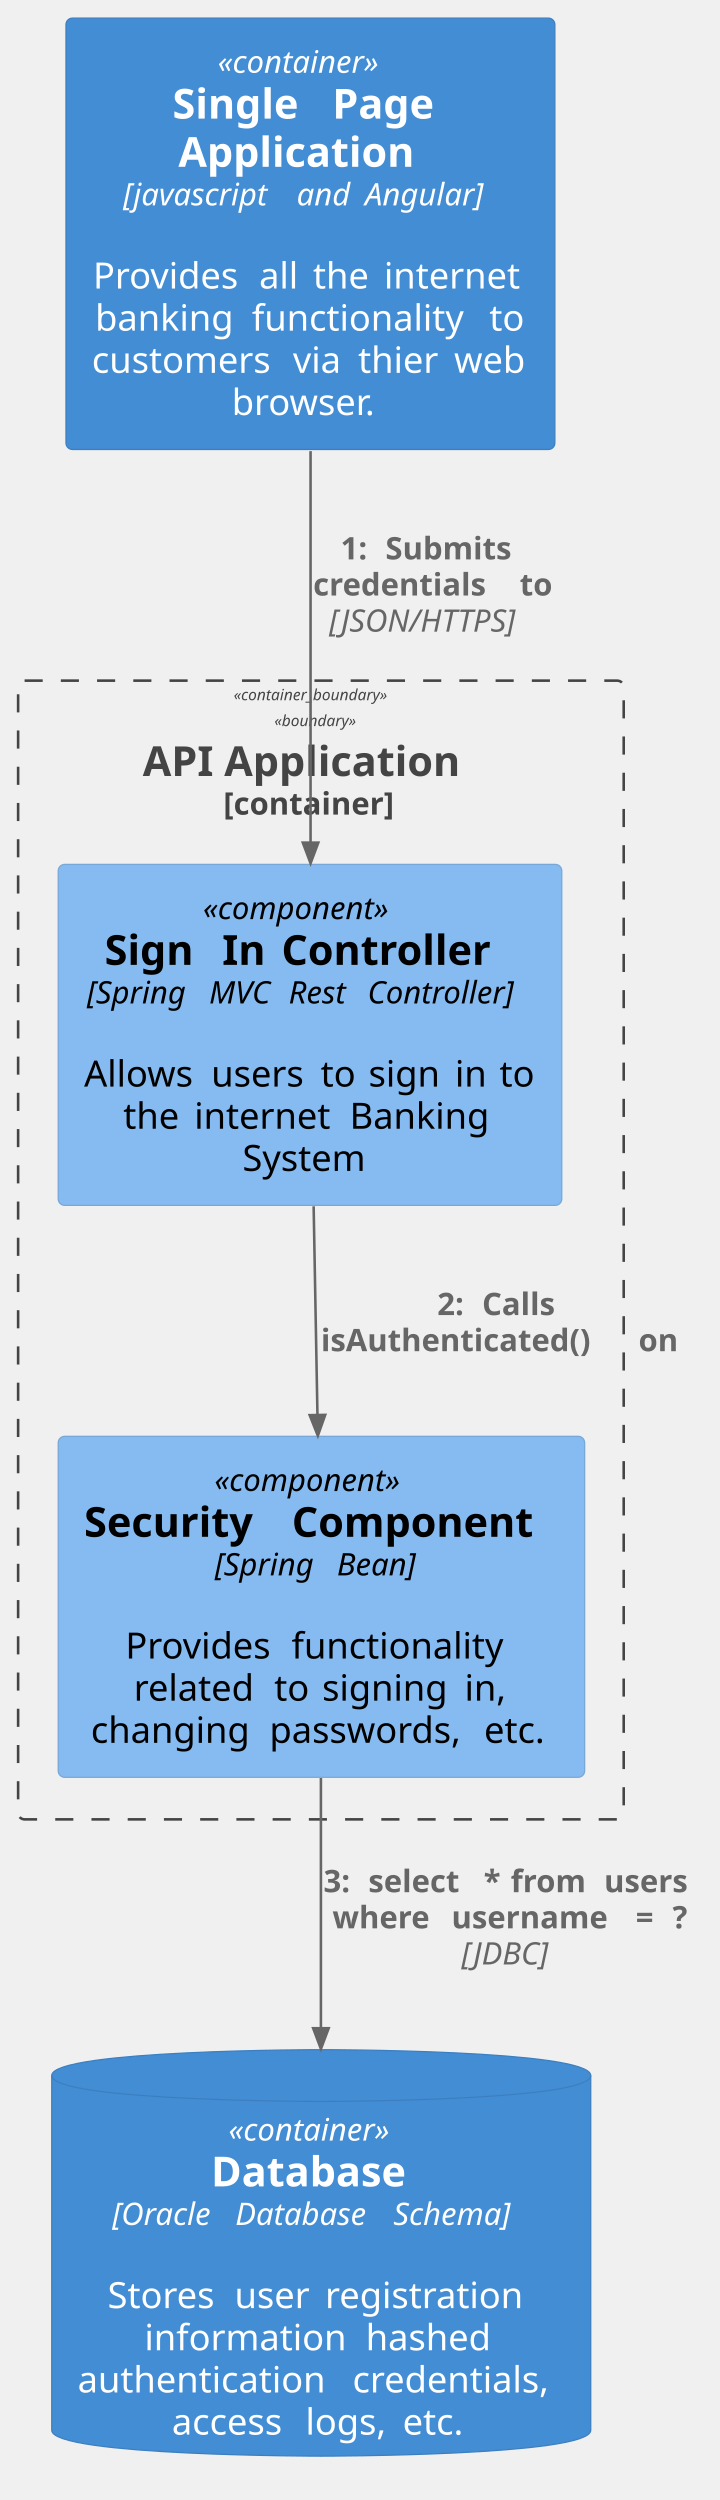
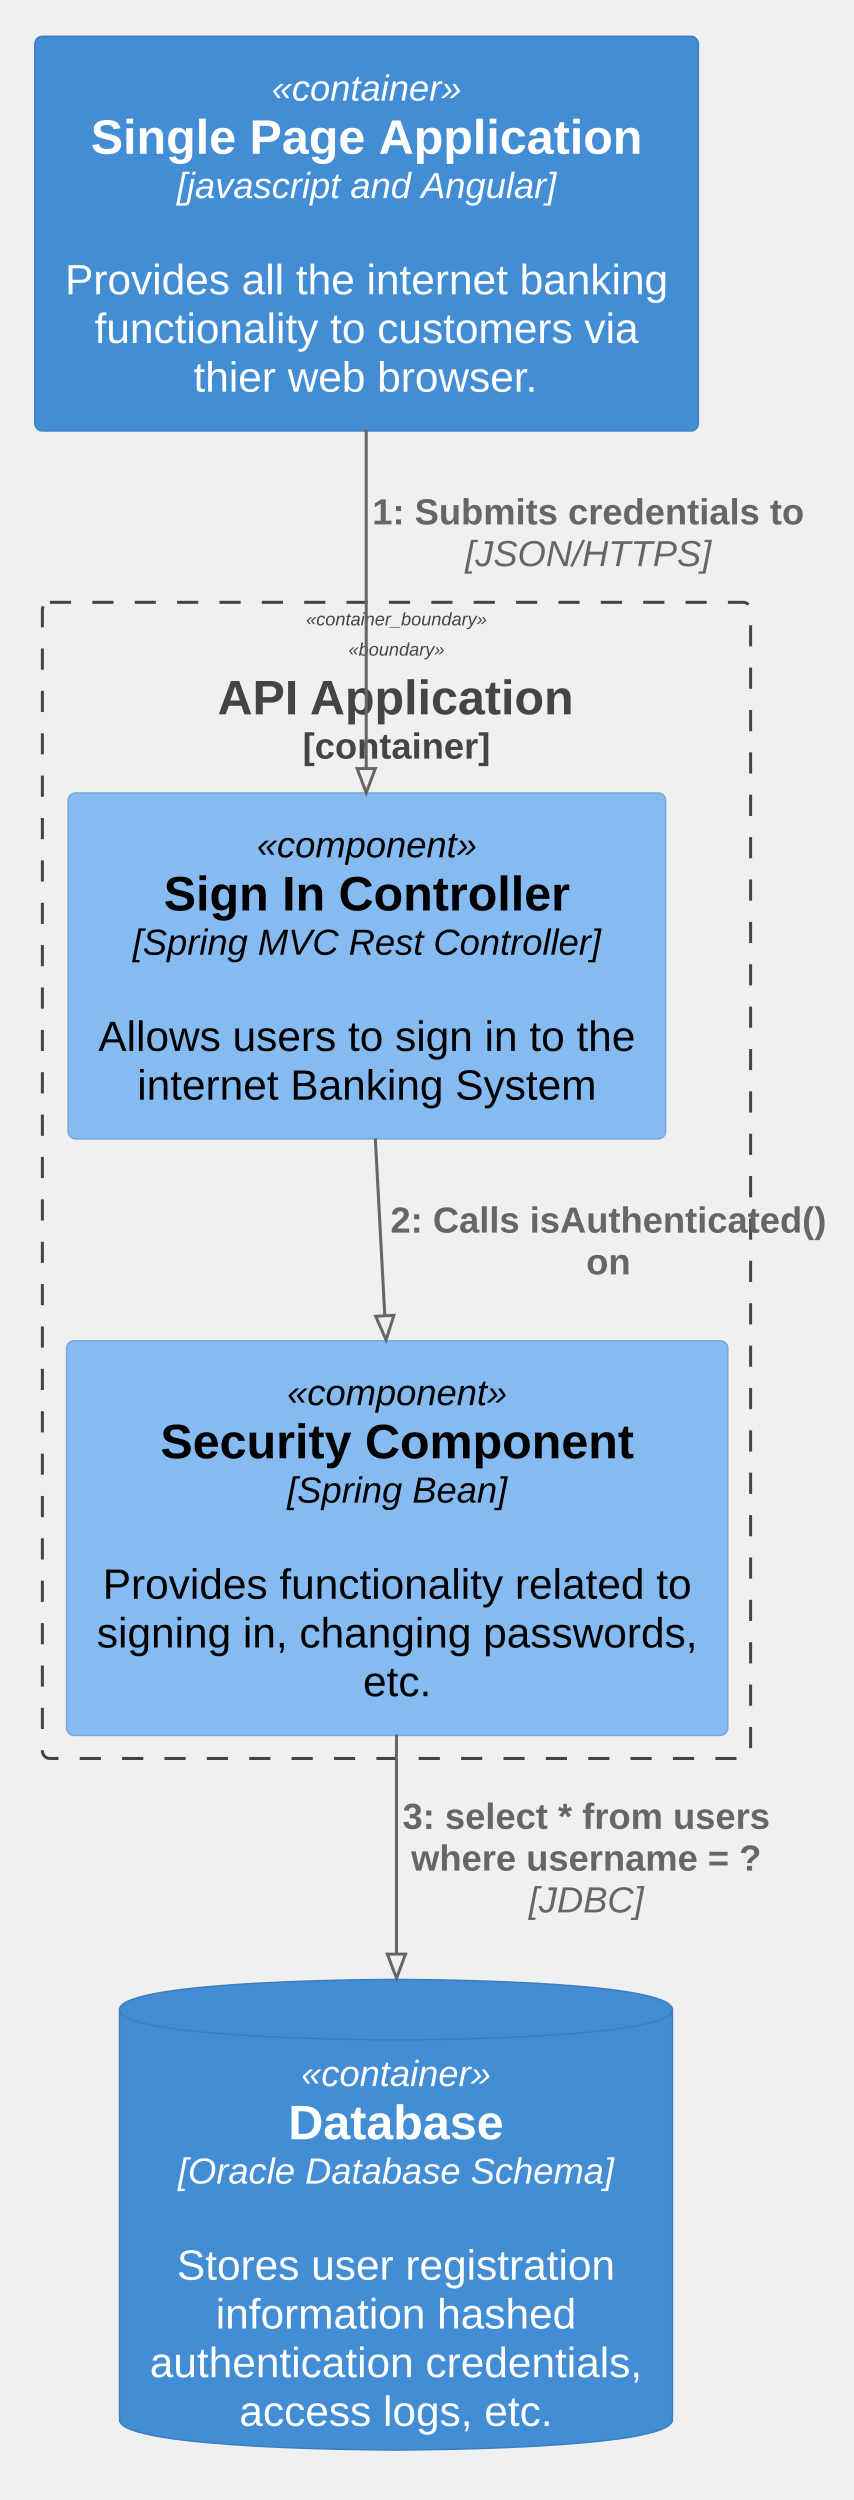
- <svg xmlns="http://www.w3.org/2000/svg" contentStyleType="text/css" data-diagram-type="DESCRIPTION" height="966px" preserveAspectRatio="none" style="width:278px;height:966px;background:#FFFFFF;" version="1.1" viewBox="0 0 278 966" width="278px" zoomAndPan="magnify">
+ <svg xmlns="http://www.w3.org/2000/svg" contentStyleType="text/css" data-diagram-type="DESCRIPTION" height="826px" preserveAspectRatio="none" style="width:282px;height:826px;background:#FFFFFF;" version="1.1" viewBox="0 0 282 826" width="282px" zoomAndPan="magnify">
  <defs />
  <g>
    <g class="cluster" data-entity="bc" data-source-line="1465" data-uid="ent0004" id="cluster_bc">
-       <rect fill="none" height="440" rx="2.5" ry="2.5" style="stroke:#444444;stroke-width:1;stroke-dasharray:7.0,7.0;" width="234" x="7" y="263" />
-       <text fill="#444444" font-family="sans-serif" font-size="6" font-style="italic" lengthAdjust="spacing" textLength="67.424" x="90.288" y="270.569">«container_boundary»</text>
-       <text fill="#444444" font-family="sans-serif" font-size="6" font-style="italic" lengthAdjust="spacing" textLength="35.994" x="106.003" y="280.569">«boundary»</text>
-       <text fill="#444444" font-family="sans-serif" font-size="16" font-weight="bold" lengthAdjust="spacing" textLength="137.688" x="55.156" y="299.852">API Application</text>
-       <text fill="#444444" font-family="sans-serif" font-size="12" font-weight="bold" lengthAdjust="spacing" textLength="75.416" x="86.292" y="314.764">[container]</text>
+       <rect fill="none" height="382" rx="2.5" ry="2.5" style="stroke:#444444;stroke-width:1;stroke-dasharray:7.0,7.0;" width="234" x="14" y="199" />
+       <text fill="#444444" font-family="Liberation Sans" font-size="6" font-style="italic" lengthAdjust="spacing" textLength="59.713" x="101.144" y="206.628">«container_boundary»</text>
+       <text fill="#444444" font-family="Liberation Sans" font-size="6" font-style="italic" lengthAdjust="spacing" textLength="31.693" x="115.153" y="216.628">«boundary»</text>
+       <text fill="#444444" font-family="Liberation Sans" font-size="16" font-weight="bold" lengthAdjust="spacing" textLength="118.227" x="71.887" y="236.008">API Application</text>
+       <text fill="#444444" font-family="Liberation Sans" font-size="12" font-weight="bold" lengthAdjust="spacing" textLength="62.004" x="99.998" y="250.654">[container]</text>
+     </g>
+     <g class="entity" data-entity="spa" data-source-line="71" data-uid="ent0002" id="entity_spa">
+       <rect fill="#438DD5" height="130.391" rx="2.5" ry="2.5" style="stroke:#3C7FC0;stroke-width:0.5;" width="219.233" x="11.5" y="12" />
+       <text fill="#FFFFFF" font-family="Liberation Sans" font-size="12" font-style="italic" lengthAdjust="spacing" textLength="62.713" x="89.76" y="33.256">«container»</text>
+       <text fill="#FFFFFF" font-family="Liberation Sans" font-size="16" font-weight="bold" lengthAdjust="spacing" textLength="48.008" x="29.992" y="50.807">Single</text>
+       <text fill="#FFFFFF" font-family="Liberation Sans" font-size="16" font-weight="bold" lengthAdjust="spacing" textLength="4.445" x="77.999" y="50.807"> </text>
+       <text fill="#FFFFFF" font-family="Liberation Sans" font-size="16" font-weight="bold" lengthAdjust="spacing" textLength="38.242" x="82.445" y="50.807">Page</text>
+       <text fill="#FFFFFF" font-family="Liberation Sans" font-size="16" font-weight="bold" lengthAdjust="spacing" textLength="4.445" x="120.687" y="50.807"> </text>
+       <text fill="#FFFFFF" font-family="Liberation Sans" font-size="16" font-weight="bold" lengthAdjust="spacing" textLength="87.109" x="125.132" y="50.807">Application</text>
+       <text fill="#FFFFFF" font-family="Liberation Sans" font-size="12" font-style="italic" lengthAdjust="spacing" textLength="54.018" x="58.416" y="65.453">[javascript</text>
+       <text fill="#FFFFFF" font-family="Liberation Sans" font-size="12" font-style="italic" lengthAdjust="spacing" textLength="3.334" x="112.433" y="65.453"> </text>
+       <text fill="#FFFFFF" font-family="Liberation Sans" font-size="12" font-style="italic" lengthAdjust="spacing" textLength="20.021" x="115.767" y="65.453">and</text>
+       <text fill="#FFFFFF" font-family="Liberation Sans" font-size="12" font-style="italic" lengthAdjust="spacing" textLength="3.334" x="135.789" y="65.453"> </text>
+       <text fill="#FFFFFF" font-family="Liberation Sans" font-size="12" font-style="italic" lengthAdjust="spacing" textLength="44.695" x="139.123" y="65.453">Angular]</text>
+       <text fill="#FFFFFF" font-family="Liberation Sans" font-size="14" lengthAdjust="spacing" textLength="3.89" x="119.172" y="81.128"> </text>
+       <text fill="#FFFFFF" font-family="Liberation Sans" font-size="14" lengthAdjust="spacing" textLength="54.469" x="21.5" y="97.227">Provides</text>
+       <text fill="#FFFFFF" font-family="Liberation Sans" font-size="14" lengthAdjust="spacing" textLength="3.89" x="75.969" y="97.227"> </text>
+       <text fill="#FFFFFF" font-family="Liberation Sans" font-size="14" lengthAdjust="spacing" textLength="14.007" x="79.858" y="97.227">all</text>
+       <text fill="#FFFFFF" font-family="Liberation Sans" font-size="14" lengthAdjust="spacing" textLength="3.89" x="93.865" y="97.227"> </text>
+       <text fill="#FFFFFF" font-family="Liberation Sans" font-size="14" lengthAdjust="spacing" textLength="19.462" x="97.755" y="97.227">the</text>
+       <text fill="#FFFFFF" font-family="Liberation Sans" font-size="14" lengthAdjust="spacing" textLength="3.89" x="117.217" y="97.227"> </text>
+       <text fill="#FFFFFF" font-family="Liberation Sans" font-size="14" lengthAdjust="spacing" textLength="46.696" x="121.106" y="97.227">internet</text>
+       <text fill="#FFFFFF" font-family="Liberation Sans" font-size="14" lengthAdjust="spacing" textLength="3.89" x="167.803" y="97.227"> </text>
+       <text fill="#FFFFFF" font-family="Liberation Sans" font-size="14" lengthAdjust="spacing" textLength="49.041" x="171.692" y="97.227">banking</text>
+       <text fill="#FFFFFF" font-family="Liberation Sans" font-size="14" lengthAdjust="spacing" textLength="73.931" x="31.245" y="113.325">functionality</text>
+       <text fill="#FFFFFF" font-family="Liberation Sans" font-size="14" lengthAdjust="spacing" textLength="3.89" x="105.175" y="113.325"> </text>
+       <text fill="#FFFFFF" font-family="Liberation Sans" font-size="14" lengthAdjust="spacing" textLength="11.676" x="109.065" y="113.325">to</text>
+       <text fill="#FFFFFF" font-family="Liberation Sans" font-size="14" lengthAdjust="spacing" textLength="3.89" x="120.741" y="113.325"> </text>
+       <text fill="#FFFFFF" font-family="Liberation Sans" font-size="14" lengthAdjust="spacing" textLength="64.572" x="124.63" y="113.325">customers</text>
+       <text fill="#FFFFFF" font-family="Liberation Sans" font-size="14" lengthAdjust="spacing" textLength="3.89" x="189.203" y="113.325"> </text>
+       <text fill="#FFFFFF" font-family="Liberation Sans" font-size="14" lengthAdjust="spacing" textLength="17.896" x="193.092" y="113.325">via</text>
+       <text fill="#FFFFFF" font-family="Liberation Sans" font-size="14" lengthAdjust="spacing" textLength="27.234" x="63.927" y="129.424">thier</text>
+       <text fill="#FFFFFF" font-family="Liberation Sans" font-size="14" lengthAdjust="spacing" textLength="3.89" x="91.162" y="129.424"> </text>
+       <text fill="#FFFFFF" font-family="Liberation Sans" font-size="14" lengthAdjust="spacing" textLength="25.683" x="95.051" y="129.424">web</text>
+       <text fill="#FFFFFF" font-family="Liberation Sans" font-size="14" lengthAdjust="spacing" textLength="3.89" x="120.734" y="129.424"> </text>
+       <text fill="#FFFFFF" font-family="Liberation Sans" font-size="14" lengthAdjust="spacing" textLength="53.683" x="124.624" y="129.424">browser.</text>
+     </g>
+     <g class="entity" data-entity="db" data-source-line="75" data-uid="ent0003" id="entity_db">
+       <path d="M39.5,664 C39.5,654 130.831,654 130.831,654 C130.831,654 222.161,654 222.161,664 L222.161,799.489 C222.161,809.489 130.831,809.489 130.831,809.489 C130.831,809.489 39.5,809.489 39.5,799.489 L39.5,664" fill="#438DD5" style="stroke:#3C7FC0;stroke-width:0.5;" />
+       <path d="M39.5,664 C39.5,674 130.831,674 130.831,674 C130.831,674 222.161,674 222.161,664" fill="none" style="stroke:#3C7FC0;stroke-width:0.5;" />
+       <text fill="#FFFFFF" font-family="Liberation Sans" font-size="12" font-style="italic" lengthAdjust="spacing" textLength="62.713" x="99.474" y="689.256">«container»</text>
+       <text fill="#FFFFFF" font-family="Liberation Sans" font-size="16" font-weight="bold" lengthAdjust="spacing" textLength="71.148" x="95.256" y="706.807">Database</text>
+       <text fill="#FFFFFF" font-family="Liberation Sans" font-size="12" font-style="italic" lengthAdjust="spacing" textLength="38.678" x="58.795" y="721.453">[Oracle</text>
+       <text fill="#FFFFFF" font-family="Liberation Sans" font-size="12" font-style="italic" lengthAdjust="spacing" textLength="3.334" x="97.473" y="721.453"> </text>
+       <text fill="#FFFFFF" font-family="Liberation Sans" font-size="12" font-style="italic" lengthAdjust="spacing" textLength="51.369" x="100.807" y="721.453">Database</text>
+       <text fill="#FFFFFF" font-family="Liberation Sans" font-size="12" font-style="italic" lengthAdjust="spacing" textLength="3.334" x="152.176" y="721.453"> </text>
+       <text fill="#FFFFFF" font-family="Liberation Sans" font-size="12" font-style="italic" lengthAdjust="spacing" textLength="47.355" x="155.51" y="721.453">Schema]</text>
+       <text fill="#FFFFFF" font-family="Liberation Sans" font-size="14" lengthAdjust="spacing" textLength="3.89" x="128.886" y="737.128"> </text>
+       <text fill="#FFFFFF" font-family="Liberation Sans" font-size="14" lengthAdjust="spacing" textLength="40.462" x="58.465" y="753.227">Stores</text>
+       <text fill="#FFFFFF" font-family="Liberation Sans" font-size="14" lengthAdjust="spacing" textLength="3.89" x="98.927" y="753.227"> </text>
+       <text fill="#FFFFFF" font-family="Liberation Sans" font-size="14" lengthAdjust="spacing" textLength="27.234" x="102.817" y="753.227">user</text>
+       <text fill="#FFFFFF" font-family="Liberation Sans" font-size="14" lengthAdjust="spacing" textLength="3.89" x="130.051" y="753.227"> </text>
+       <text fill="#FFFFFF" font-family="Liberation Sans" font-size="14" lengthAdjust="spacing" textLength="69.255" x="133.941" y="753.227">registration</text>
+       <text fill="#FFFFFF" font-family="Liberation Sans" font-size="14" lengthAdjust="spacing" textLength="69.255" x="71.293" y="769.325">information</text>
+       <text fill="#FFFFFF" font-family="Liberation Sans" font-size="14" lengthAdjust="spacing" textLength="3.89" x="140.548" y="769.325"> </text>
+       <text fill="#FFFFFF" font-family="Liberation Sans" font-size="14" lengthAdjust="spacing" textLength="45.931" x="144.438" y="769.325">hashed</text>
+       <text fill="#FFFFFF" font-family="Liberation Sans" font-size="14" lengthAdjust="spacing" textLength="87.179" x="49.5" y="785.424">authentication</text>
+       <text fill="#FFFFFF" font-family="Liberation Sans" font-size="14" lengthAdjust="spacing" textLength="3.89" x="136.679" y="785.424"> </text>
+       <text fill="#FFFFFF" font-family="Liberation Sans" font-size="14" lengthAdjust="spacing" textLength="71.593" x="140.568" y="785.424">credentials,</text>
+       <text fill="#FFFFFF" font-family="Liberation Sans" font-size="14" lengthAdjust="spacing" textLength="43.572" x="79.086" y="801.523">access</text>
+       <text fill="#FFFFFF" font-family="Liberation Sans" font-size="14" lengthAdjust="spacing" textLength="3.89" x="122.658" y="801.523"> </text>
+       <text fill="#FFFFFF" font-family="Liberation Sans" font-size="14" lengthAdjust="spacing" textLength="29.572" x="126.548" y="801.523">logs,</text>
+       <text fill="#FFFFFF" font-family="Liberation Sans" font-size="14" lengthAdjust="spacing" textLength="3.89" x="156.12" y="801.523"> </text>
+       <text fill="#FFFFFF" font-family="Liberation Sans" font-size="14" lengthAdjust="spacing" textLength="22.565" x="160.01" y="801.523">etc.</text>
    </g>
    <g class="entity" data-entity="signin" data-source-line="63" data-uid="ent0005" id="entity_signin">
-       <rect fill="#85BBF0" height="131.75" rx="2.5" ry="2.5" style="stroke:#78A8D8;stroke-width:0.5;" width="194.562" x="22.5" y="334" />
-       <text fill="#000000" font-family="sans-serif" font-size="12" font-style="italic" lengthAdjust="spacing" textLength="82.699" x="78.432" y="355.139">«component»</text>
-       <text fill="#000000" font-family="sans-serif" font-size="16" font-weight="bold" lengthAdjust="spacing" textLength="39.852" x="40.43" y="372.82">Sign</text>
-       <text fill="#000000" font-family="sans-serif" font-size="16" font-weight="bold" lengthAdjust="spacing" textLength="5.57" x="80.281" y="372.82"> </text>
-       <text fill="#000000" font-family="sans-serif" font-size="16" font-weight="bold" lengthAdjust="spacing" textLength="17.344" x="85.852" y="372.82">In</text>
-       <text fill="#000000" font-family="sans-serif" font-size="16" font-weight="bold" lengthAdjust="spacing" textLength="5.57" x="103.195" y="372.82"> </text>
-       <text fill="#000000" font-family="sans-serif" font-size="16" font-weight="bold" lengthAdjust="spacing" textLength="90.367" x="108.766" y="372.82">Controller</text>
-       <text fill="#000000" font-family="sans-serif" font-size="12" font-style="italic" lengthAdjust="spacing" textLength="43.406" x="33.56" y="387.732">[Spring</text>
-       <text fill="#000000" font-family="sans-serif" font-size="12" font-style="italic" lengthAdjust="spacing" textLength="3.814" x="76.967" y="387.732"> </text>
-       <text fill="#000000" font-family="sans-serif" font-size="12" font-style="italic" lengthAdjust="spacing" textLength="26.941" x="80.781" y="387.732">MVC</text>
-       <text fill="#000000" font-family="sans-serif" font-size="12" font-style="italic" lengthAdjust="spacing" textLength="3.814" x="107.723" y="387.732"> </text>
-       <text fill="#000000" font-family="sans-serif" font-size="12" font-style="italic" lengthAdjust="spacing" textLength="26.678" x="111.537" y="387.732">Rest</text>
-       <text fill="#000000" font-family="sans-serif" font-size="12" font-style="italic" lengthAdjust="spacing" textLength="3.814" x="138.215" y="387.732"> </text>
-       <text fill="#000000" font-family="sans-serif" font-size="12" font-style="italic" lengthAdjust="spacing" textLength="63.973" x="142.029" y="387.732">Controller]</text>
-       <text fill="#000000" font-family="sans-serif" font-size="14" lengthAdjust="spacing" textLength="4.45" x="117.556" y="403.558"> </text>
-       <text fill="#000000" font-family="sans-serif" font-size="14" lengthAdjust="spacing" textLength="44.666" x="32.5" y="419.854">Allows</text>
-       <text fill="#000000" font-family="sans-serif" font-size="14" lengthAdjust="spacing" textLength="4.45" x="77.166" y="419.854"> </text>
-       <text fill="#000000" font-family="sans-serif" font-size="14" lengthAdjust="spacing" textLength="37.83" x="81.616" y="419.854">users</text>
-       <text fill="#000000" font-family="sans-serif" font-size="14" lengthAdjust="spacing" textLength="4.45" x="119.446" y="419.854"> </text>
-       <text fill="#000000" font-family="sans-serif" font-size="14" lengthAdjust="spacing" textLength="14.055" x="123.897" y="419.854">to</text>
-       <text fill="#000000" font-family="sans-serif" font-size="14" lengthAdjust="spacing" textLength="4.45" x="137.951" y="419.854"> </text>
-       <text fill="#000000" font-family="sans-serif" font-size="14" lengthAdjust="spacing" textLength="28.943" x="142.401" y="419.854">sign</text>
-       <text fill="#000000" font-family="sans-serif" font-size="14" lengthAdjust="spacing" textLength="4.45" x="171.345" y="419.854"> </text>
-       <text fill="#000000" font-family="sans-serif" font-size="14" lengthAdjust="spacing" textLength="12.763" x="175.795" y="419.854">in</text>
-       <text fill="#000000" font-family="sans-serif" font-size="14" lengthAdjust="spacing" textLength="4.45" x="188.558" y="419.854"> </text>
-       <text fill="#000000" font-family="sans-serif" font-size="14" lengthAdjust="spacing" textLength="14.055" x="193.008" y="419.854">to</text>
-       <text fill="#000000" font-family="sans-serif" font-size="14" lengthAdjust="spacing" textLength="22.976" x="47.638" y="436.151">the</text>
-       <text fill="#000000" font-family="sans-serif" font-size="14" lengthAdjust="spacing" textLength="4.45" x="70.614" y="436.151"> </text>
-       <text fill="#000000" font-family="sans-serif" font-size="14" lengthAdjust="spacing" textLength="55.597" x="75.064" y="436.151">internet</text>
-       <text fill="#000000" font-family="sans-serif" font-size="14" lengthAdjust="spacing" textLength="4.45" x="130.661" y="436.151"> </text>
-       <text fill="#000000" font-family="sans-serif" font-size="14" lengthAdjust="spacing" textLength="56.813" x="135.111" y="436.151">Banking</text>
-       <text fill="#000000" font-family="sans-serif" font-size="14" lengthAdjust="spacing" textLength="52.206" x="93.678" y="452.448">System</text>
+       <rect fill="#85BBF0" height="114.292" rx="2.5" ry="2.5" style="stroke:#78A8D8;stroke-width:0.5;" width="197.42" x="22.5" y="262" />
+       <text fill="#000000" font-family="Liberation Sans" font-size="12" font-style="italic" lengthAdjust="spacing" textLength="72.721" x="84.85" y="283.256">«component»</text>
+       <text fill="#000000" font-family="Liberation Sans" font-size="16" font-weight="bold" lengthAdjust="spacing" textLength="34.664" x="54.101" y="300.807">Sign</text>
+       <text fill="#000000" font-family="Liberation Sans" font-size="16" font-weight="bold" lengthAdjust="spacing" textLength="4.445" x="88.765" y="300.807"> </text>
+       <text fill="#000000" font-family="Liberation Sans" font-size="16" font-weight="bold" lengthAdjust="spacing" textLength="14.219" x="93.21" y="300.807">In</text>
+       <text fill="#000000" font-family="Liberation Sans" font-size="16" font-weight="bold" lengthAdjust="spacing" textLength="4.445" x="107.429" y="300.807"> </text>
+       <text fill="#000000" font-family="Liberation Sans" font-size="16" font-weight="bold" lengthAdjust="spacing" textLength="76.445" x="111.874" y="300.807">Controller</text>
+       <text fill="#000000" font-family="Liberation Sans" font-size="12" font-style="italic" lengthAdjust="spacing" textLength="38.022" x="43.852" y="315.453">[Spring</text>
+       <text fill="#000000" font-family="Liberation Sans" font-size="12" font-style="italic" lengthAdjust="spacing" textLength="3.334" x="81.873" y="315.453"> </text>
+       <text fill="#000000" font-family="Liberation Sans" font-size="12" font-style="italic" lengthAdjust="spacing" textLength="26.666" x="85.207" y="315.453">MVC</text>
+       <text fill="#000000" font-family="Liberation Sans" font-size="12" font-style="italic" lengthAdjust="spacing" textLength="3.334" x="111.873" y="315.453"> </text>
+       <text fill="#000000" font-family="Liberation Sans" font-size="12" font-style="italic" lengthAdjust="spacing" textLength="24.674" x="115.207" y="315.453">Rest</text>
+       <text fill="#000000" font-family="Liberation Sans" font-size="12" font-style="italic" lengthAdjust="spacing" textLength="3.334" x="139.881" y="315.453"> </text>
+       <text fill="#000000" font-family="Liberation Sans" font-size="12" font-style="italic" lengthAdjust="spacing" textLength="55.353" x="143.215" y="315.453">Controller]</text>
+       <text fill="#000000" font-family="Liberation Sans" font-size="14" lengthAdjust="spacing" textLength="3.89" x="119.265" y="331.128"> </text>
+       <text fill="#000000" font-family="Liberation Sans" font-size="14" lengthAdjust="spacing" textLength="40.455" x="32.5" y="347.227">Allows</text>
+       <text fill="#000000" font-family="Liberation Sans" font-size="14" lengthAdjust="spacing" textLength="3.89" x="72.955" y="347.227"> </text>
+       <text fill="#000000" font-family="Liberation Sans" font-size="14" lengthAdjust="spacing" textLength="34.234" x="76.845" y="347.227">users</text>
+       <text fill="#000000" font-family="Liberation Sans" font-size="14" lengthAdjust="spacing" textLength="3.89" x="111.079" y="347.227"> </text>
+       <text fill="#000000" font-family="Liberation Sans" font-size="14" lengthAdjust="spacing" textLength="11.676" x="114.969" y="347.227">to</text>
+       <text fill="#000000" font-family="Liberation Sans" font-size="14" lengthAdjust="spacing" textLength="3.89" x="126.644" y="347.227"> </text>
+       <text fill="#000000" font-family="Liberation Sans" font-size="14" lengthAdjust="spacing" textLength="25.683" x="130.534" y="347.227">sign</text>
+       <text fill="#000000" font-family="Liberation Sans" font-size="14" lengthAdjust="spacing" textLength="3.89" x="156.217" y="347.227"> </text>
+       <text fill="#000000" font-family="Liberation Sans" font-size="14" lengthAdjust="spacing" textLength="10.896" x="160.106" y="347.227">in</text>
+       <text fill="#000000" font-family="Liberation Sans" font-size="14" lengthAdjust="spacing" textLength="3.89" x="171.003" y="347.227"> </text>
+       <text fill="#000000" font-family="Liberation Sans" font-size="14" lengthAdjust="spacing" textLength="11.676" x="174.893" y="347.227">to</text>
+       <text fill="#000000" font-family="Liberation Sans" font-size="14" lengthAdjust="spacing" textLength="3.89" x="186.568" y="347.227"> </text>
+       <text fill="#000000" font-family="Liberation Sans" font-size="14" lengthAdjust="spacing" textLength="19.462" x="190.458" y="347.227">the</text>
+       <text fill="#000000" font-family="Liberation Sans" font-size="14" lengthAdjust="spacing" textLength="46.696" x="45.338" y="363.325">internet</text>
+       <text fill="#000000" font-family="Liberation Sans" font-size="14" lengthAdjust="spacing" textLength="3.89" x="92.034" y="363.325"> </text>
+       <text fill="#000000" font-family="Liberation Sans" font-size="14" lengthAdjust="spacing" textLength="50.593" x="95.924" y="363.325">Banking</text>
+       <text fill="#000000" font-family="Liberation Sans" font-size="14" lengthAdjust="spacing" textLength="3.89" x="146.517" y="363.325"> </text>
+       <text fill="#000000" font-family="Liberation Sans" font-size="14" lengthAdjust="spacing" textLength="46.676" x="150.406" y="363.325">System</text>
    </g>
    <g class="entity" data-entity="security" data-source-line="63" data-uid="ent0006" id="entity_security">
-       <rect fill="#85BBF0" height="131.75" rx="2.5" ry="2.5" style="stroke:#78A8D8;stroke-width:0.5;" width="203.406" x="22.5" y="555" />
-       <text fill="#000000" font-family="sans-serif" font-size="12" font-style="italic" lengthAdjust="spacing" textLength="82.699" x="82.853" y="576.139">«component»</text>
-       <text fill="#000000" font-family="sans-serif" font-size="16" font-weight="bold" lengthAdjust="spacing" textLength="74.703" x="32.5" y="593.82">Security</text>
-       <text fill="#000000" font-family="sans-serif" font-size="16" font-weight="bold" lengthAdjust="spacing" textLength="5.57" x="107.203" y="593.82"> </text>
-       <text fill="#000000" font-family="sans-serif" font-size="16" font-weight="bold" lengthAdjust="spacing" textLength="103.133" x="112.773" y="593.82">Component</text>
-       <text fill="#000000" font-family="sans-serif" font-size="12" font-style="italic" lengthAdjust="spacing" textLength="43.406" x="82.965" y="608.732">[Spring</text>
-       <text fill="#000000" font-family="sans-serif" font-size="12" font-style="italic" lengthAdjust="spacing" textLength="3.814" x="126.371" y="608.732"> </text>
-       <text fill="#000000" font-family="sans-serif" font-size="12" font-style="italic" lengthAdjust="spacing" textLength="35.256" x="130.185" y="608.732">Bean]</text>
-       <text fill="#000000" font-family="sans-serif" font-size="14" lengthAdjust="spacing" textLength="4.45" x="121.978" y="624.558"> </text>
-       <text fill="#000000" font-family="sans-serif" font-size="14" lengthAdjust="spacing" textLength="59.732" x="48.451" y="640.855">Provides</text>
-       <text fill="#000000" font-family="sans-serif" font-size="14" lengthAdjust="spacing" textLength="4.45" x="108.183" y="640.855"> </text>
-       <text fill="#000000" font-family="sans-serif" font-size="14" lengthAdjust="spacing" textLength="87.322" x="112.633" y="640.855">functionality</text>
-       <text fill="#000000" font-family="sans-serif" font-size="14" lengthAdjust="spacing" textLength="49.827" x="51.684" y="657.151">related</text>
-       <text fill="#000000" font-family="sans-serif" font-size="14" lengthAdjust="spacing" textLength="4.45" x="101.511" y="657.151"> </text>
-       <text fill="#000000" font-family="sans-serif" font-size="14" lengthAdjust="spacing" textLength="14.055" x="105.961" y="657.151">to</text>
-       <text fill="#000000" font-family="sans-serif" font-size="14" lengthAdjust="spacing" textLength="4.45" x="120.016" y="657.151"> </text>
-       <text fill="#000000" font-family="sans-serif" font-size="14" lengthAdjust="spacing" textLength="50.593" x="124.466" y="657.151">signing</text>
-       <text fill="#000000" font-family="sans-serif" font-size="14" lengthAdjust="spacing" textLength="4.45" x="175.059" y="657.151"> </text>
-       <text fill="#000000" font-family="sans-serif" font-size="14" lengthAdjust="spacing" textLength="17.213" x="179.509" y="657.151">in,</text>
-       <text fill="#000000" font-family="sans-serif" font-size="14" lengthAdjust="spacing" textLength="64.559" x="35.121" y="673.448">changing</text>
-       <text fill="#000000" font-family="sans-serif" font-size="14" lengthAdjust="spacing" textLength="4.45" x="99.679" y="673.448"> </text>
-       <text fill="#000000" font-family="sans-serif" font-size="14" lengthAdjust="spacing" textLength="78.456" x="104.129" y="673.448">passwords,</text>
-       <text fill="#000000" font-family="sans-serif" font-size="14" lengthAdjust="spacing" textLength="4.45" x="182.585" y="673.448"> </text>
-       <text fill="#000000" font-family="sans-serif" font-size="14" lengthAdjust="spacing" textLength="26.25" x="187.036" y="673.448">etc.</text>
+       <rect fill="#85BBF0" height="130.391" rx="2.5" ry="2.5" style="stroke:#78A8D8;stroke-width:0.5;" width="218.454" x="22" y="443" />
+       <text fill="#000000" font-family="Liberation Sans" font-size="12" font-style="italic" lengthAdjust="spacing" textLength="72.721" x="94.867" y="464.256">«component»</text>
+       <text fill="#000000" font-family="Liberation Sans" font-size="16" font-weight="bold" lengthAdjust="spacing" textLength="63.141" x="52.997" y="481.807">Security</text>
+       <text fill="#000000" font-family="Liberation Sans" font-size="16" font-weight="bold" lengthAdjust="spacing" textLength="4.445" x="116.137" y="481.807"> </text>
+       <text fill="#000000" font-family="Liberation Sans" font-size="16" font-weight="bold" lengthAdjust="spacing" textLength="88.875" x="120.582" y="481.807">Component</text>
+       <text fill="#000000" font-family="Liberation Sans" font-size="12" font-style="italic" lengthAdjust="spacing" textLength="38.022" x="94.87" y="496.453">[Spring</text>
+       <text fill="#000000" font-family="Liberation Sans" font-size="12" font-style="italic" lengthAdjust="spacing" textLength="3.334" x="132.891" y="496.453"> </text>
+       <text fill="#000000" font-family="Liberation Sans" font-size="12" font-style="italic" lengthAdjust="spacing" textLength="31.359" x="136.225" y="496.453">Bean]</text>
+       <text fill="#000000" font-family="Liberation Sans" font-size="14" lengthAdjust="spacing" textLength="3.89" x="129.282" y="512.128"> </text>
+       <text fill="#000000" font-family="Liberation Sans" font-size="14" lengthAdjust="spacing" textLength="54.469" x="33.952" y="528.227">Provides</text>
+       <text fill="#000000" font-family="Liberation Sans" font-size="14" lengthAdjust="spacing" textLength="3.89" x="88.42" y="528.227"> </text>
+       <text fill="#000000" font-family="Liberation Sans" font-size="14" lengthAdjust="spacing" textLength="73.931" x="92.31" y="528.227">functionality</text>
+       <text fill="#000000" font-family="Liberation Sans" font-size="14" lengthAdjust="spacing" textLength="3.89" x="166.241" y="528.227"> </text>
+       <text fill="#000000" font-family="Liberation Sans" font-size="14" lengthAdjust="spacing" textLength="42.807" x="170.13" y="528.227">related</text>
+       <text fill="#000000" font-family="Liberation Sans" font-size="14" lengthAdjust="spacing" textLength="3.89" x="212.937" y="528.227"> </text>
+       <text fill="#000000" font-family="Liberation Sans" font-size="14" lengthAdjust="spacing" textLength="11.676" x="216.827" y="528.227">to</text>
+       <text fill="#000000" font-family="Liberation Sans" font-size="14" lengthAdjust="spacing" textLength="44.365" x="32" y="544.325">signing</text>
+       <text fill="#000000" font-family="Liberation Sans" font-size="14" lengthAdjust="spacing" textLength="3.89" x="76.365" y="544.325"> </text>
+       <text fill="#000000" font-family="Liberation Sans" font-size="14" lengthAdjust="spacing" textLength="14.786" x="80.255" y="544.325">in,</text>
+       <text fill="#000000" font-family="Liberation Sans" font-size="14" lengthAdjust="spacing" textLength="3.89" x="95.041" y="544.325"> </text>
+       <text fill="#000000" font-family="Liberation Sans" font-size="14" lengthAdjust="spacing" textLength="56.827" x="98.931" y="544.325">changing</text>
+       <text fill="#000000" font-family="Liberation Sans" font-size="14" lengthAdjust="spacing" textLength="3.89" x="155.758" y="544.325"> </text>
+       <text fill="#000000" font-family="Liberation Sans" font-size="14" lengthAdjust="spacing" textLength="70.807" x="159.648" y="544.325">passwords,</text>
+       <text fill="#000000" font-family="Liberation Sans" font-size="14" lengthAdjust="spacing" textLength="22.565" x="119.944" y="560.424">etc.</text>
    </g>
-     <g class="entity" data-entity="spa" data-source-line="71" data-uid="ent0002" id="entity_spa">
-       <rect fill="#438DD5" height="166.672" rx="2.5" ry="2.5" style="stroke:#3C7FC0;stroke-width:0.5;" width="188.895" x="25.5" y="7" />
-       <text fill="#FFFFFF" font-family="sans-serif" font-size="12" font-style="italic" lengthAdjust="spacing" textLength="71.672" x="84.112" y="28.139">«container»</text>
-       <text fill="#FFFFFF" font-family="sans-serif" font-size="16" font-weight="bold" lengthAdjust="spacing" textLength="56.188" x="66.655" y="45.82">Single</text>
-       <text fill="#FFFFFF" font-family="sans-serif" font-size="16" font-weight="bold" lengthAdjust="spacing" textLength="5.57" x="122.842" y="45.82"> </text>
-       <text fill="#FFFFFF" font-family="sans-serif" font-size="16" font-weight="bold" lengthAdjust="spacing" textLength="44.828" x="128.413" y="45.82">Page</text>
-       <text fill="#FFFFFF" font-family="sans-serif" font-size="16" font-weight="bold" lengthAdjust="spacing" textLength="102.055" x="68.92" y="64.445">Application</text>
-       <text fill="#FFFFFF" font-family="sans-serif" font-size="12" font-style="italic" lengthAdjust="spacing" textLength="63.264" x="47.544" y="79.357">[javascript</text>
-       <text fill="#FFFFFF" font-family="sans-serif" font-size="12" font-style="italic" lengthAdjust="spacing" textLength="3.814" x="110.807" y="79.357"> </text>
-       <text fill="#FFFFFF" font-family="sans-serif" font-size="12" font-style="italic" lengthAdjust="spacing" textLength="22.576" x="114.622" y="79.357">and</text>
-       <text fill="#FFFFFF" font-family="sans-serif" font-size="12" font-style="italic" lengthAdjust="spacing" textLength="3.814" x="137.198" y="79.357"> </text>
-       <text fill="#FFFFFF" font-family="sans-serif" font-size="12" font-style="italic" lengthAdjust="spacing" textLength="51.34" x="141.012" y="79.357">Angular]</text>
-       <text fill="#FFFFFF" font-family="sans-serif" font-size="14" lengthAdjust="spacing" textLength="4.45" x="117.723" y="95.183"> </text>
-       <text fill="#FFFFFF" font-family="sans-serif" font-size="14" lengthAdjust="spacing" textLength="59.732" x="35.941" y="111.48">Provides</text>
-       <text fill="#FFFFFF" font-family="sans-serif" font-size="14" lengthAdjust="spacing" textLength="4.45" x="95.673" y="111.48"> </text>
-       <text fill="#FFFFFF" font-family="sans-serif" font-size="14" lengthAdjust="spacing" textLength="16.358" x="100.124" y="111.48">all</text>
-       <text fill="#FFFFFF" font-family="sans-serif" font-size="14" lengthAdjust="spacing" textLength="4.45" x="116.482" y="111.48"> </text>
-       <text fill="#FFFFFF" font-family="sans-serif" font-size="14" lengthAdjust="spacing" textLength="22.976" x="120.932" y="111.48">the</text>
-       <text fill="#FFFFFF" font-family="sans-serif" font-size="14" lengthAdjust="spacing" textLength="4.45" x="143.908" y="111.48"> </text>
-       <text fill="#FFFFFF" font-family="sans-serif" font-size="14" lengthAdjust="spacing" textLength="55.597" x="148.358" y="111.48">internet</text>
-       <text fill="#FFFFFF" font-family="sans-serif" font-size="14" lengthAdjust="spacing" textLength="56.096" x="36.761" y="127.776">banking</text>
-       <text fill="#FFFFFF" font-family="sans-serif" font-size="14" lengthAdjust="spacing" textLength="4.45" x="92.857" y="127.776"> </text>
-       <text fill="#FFFFFF" font-family="sans-serif" font-size="14" lengthAdjust="spacing" textLength="87.322" x="97.307" y="127.776">functionality</text>
-       <text fill="#FFFFFF" font-family="sans-serif" font-size="14" lengthAdjust="spacing" textLength="4.45" x="184.629" y="127.776"> </text>
-       <text fill="#FFFFFF" font-family="sans-serif" font-size="14" lengthAdjust="spacing" textLength="14.055" x="189.08" y="127.776">to</text>
-       <text fill="#FFFFFF" font-family="sans-serif" font-size="14" lengthAdjust="spacing" textLength="73.22" x="35.5" y="144.073">customers</text>
-       <text fill="#FFFFFF" font-family="sans-serif" font-size="14" lengthAdjust="spacing" textLength="4.45" x="108.72" y="144.073"> </text>
-       <text fill="#FFFFFF" font-family="sans-serif" font-size="14" lengthAdjust="spacing" textLength="20.754" x="113.17" y="144.073">via</text>
-       <text fill="#FFFFFF" font-family="sans-serif" font-size="14" lengthAdjust="spacing" textLength="4.45" x="133.924" y="144.073"> </text>
-       <text fill="#FFFFFF" font-family="sans-serif" font-size="14" lengthAdjust="spacing" textLength="32.621" x="138.374" y="144.073">thier</text>
-       <text fill="#FFFFFF" font-family="sans-serif" font-size="14" lengthAdjust="spacing" textLength="4.45" x="170.995" y="144.073"> </text>
-       <text fill="#FFFFFF" font-family="sans-serif" font-size="14" lengthAdjust="spacing" textLength="28.95" x="175.445" y="144.073">web</text>
-       <text fill="#FFFFFF" font-family="sans-serif" font-size="14" lengthAdjust="spacing" textLength="60.772" x="89.562" y="160.37">browser.</text>
+     <g class="link" data-entity-1="spa" data-entity-2="signin" data-uid="lnk7" id="link_spa_signin">
+       <polygon fill="none" points="121,261.94,124,253.94,118,253.94,121,261.94" style="stroke:#666666;stroke-width:1;" />
+       <path d="M121,142 C121,179.354 121,218.039 121,253.94" fill="none" style="stroke:#666666;stroke-width:1;" />
+       <text fill="#666666" font-family="Liberation Sans" font-size="12" font-weight="bold" lengthAdjust="spacing" textLength="10.67" x="123" y="173.256">1:</text>
+       <text fill="#666666" font-family="Liberation Sans" font-size="12" font-weight="bold" lengthAdjust="spacing" textLength="3.334" x="133.67" y="173.256"> </text>
+       <text fill="#666666" font-family="Liberation Sans" font-size="12" font-weight="bold" lengthAdjust="spacing" textLength="47.338" x="137.004" y="173.256">Submits</text>
+       <text fill="#666666" font-family="Liberation Sans" font-size="12" font-weight="bold" lengthAdjust="spacing" textLength="3.334" x="184.342" y="173.256"> </text>
+       <text fill="#666666" font-family="Liberation Sans" font-size="12" font-weight="bold" lengthAdjust="spacing" textLength="63.363" x="187.676" y="173.256">credentials</text>
+       <text fill="#666666" font-family="Liberation Sans" font-size="12" font-weight="bold" lengthAdjust="spacing" textLength="3.334" x="251.039" y="173.256"> </text>
+       <text fill="#666666" font-family="Liberation Sans" font-size="12" font-weight="bold" lengthAdjust="spacing" textLength="11.326" x="254.373" y="173.256">to</text>
+       <text fill="#666666" font-family="Liberation Sans" font-size="12" font-style="italic" lengthAdjust="spacing" textLength="81.34" x="153.68" y="187.055">[JSON/HTTPS]</text>
    </g>
-     <g class="entity" data-entity="db" data-source-line="75" data-uid="ent0003" id="entity_db">
-       <path d="M20,802 C20,792 124.127,792 124.127,792 C124.127,792 228.255,792 228.255,802 L228.255,939.047 C228.255,949.047 124.127,949.047 124.127,949.047 C124.127,949.047 20,949.047 20,939.047 L20,802" fill="#438DD5" style="stroke:#3C7FC0;stroke-width:0.5;" />
-       <path d="M20,802 C20,812 124.127,812 124.127,812 C124.127,812 228.255,812 228.255,802" fill="none" style="stroke:#3C7FC0;stroke-width:0.5;" />
-       <text fill="#FFFFFF" font-family="sans-serif" font-size="12" font-style="italic" lengthAdjust="spacing" textLength="71.672" x="88.291" y="827.139">«container»</text>
-       <text fill="#FFFFFF" font-family="sans-serif" font-size="16" font-weight="bold" lengthAdjust="spacing" textLength="85.148" x="81.553" y="844.82">Database</text>
-       <text fill="#FFFFFF" font-family="sans-serif" font-size="12" font-style="italic" lengthAdjust="spacing" textLength="43.728" x="43.356" y="859.732">[Oracle</text>
-       <text fill="#FFFFFF" font-family="sans-serif" font-size="12" font-style="italic" lengthAdjust="spacing" textLength="3.814" x="87.085" y="859.732"> </text>
-       <text fill="#FFFFFF" font-family="sans-serif" font-size="12" font-style="italic" lengthAdjust="spacing" textLength="57.258" x="90.899" y="859.732">Database</text>
-       <text fill="#FFFFFF" font-family="sans-serif" font-size="12" font-style="italic" lengthAdjust="spacing" textLength="3.814" x="148.157" y="859.732"> </text>
-       <text fill="#FFFFFF" font-family="sans-serif" font-size="12" font-style="italic" lengthAdjust="spacing" textLength="52.928" x="151.971" y="859.732">Schema]</text>
-       <text fill="#FFFFFF" font-family="sans-serif" font-size="14" lengthAdjust="spacing" textLength="4.45" x="121.902" y="875.558"> </text>
-       <text fill="#FFFFFF" font-family="sans-serif" font-size="14" lengthAdjust="spacing" textLength="44.605" x="41.566" y="891.855">Stores</text>
-       <text fill="#FFFFFF" font-family="sans-serif" font-size="14" lengthAdjust="spacing" textLength="4.45" x="86.171" y="891.855"> </text>
-       <text fill="#FFFFFF" font-family="sans-serif" font-size="14" lengthAdjust="spacing" textLength="30.536" x="90.621" y="891.855">user</text>
-       <text fill="#FFFFFF" font-family="sans-serif" font-size="14" lengthAdjust="spacing" textLength="4.45" x="121.157" y="891.855"> </text>
-       <text fill="#FFFFFF" font-family="sans-serif" font-size="14" lengthAdjust="spacing" textLength="81.081" x="125.607" y="891.855">registration</text>
-       <text fill="#FFFFFF" font-family="sans-serif" font-size="14" lengthAdjust="spacing" textLength="81.047" x="55.819" y="908.151">information</text>
-       <text fill="#FFFFFF" font-family="sans-serif" font-size="14" lengthAdjust="spacing" textLength="4.45" x="136.866" y="908.151"> </text>
-       <text fill="#FFFFFF" font-family="sans-serif" font-size="14" lengthAdjust="spacing" textLength="51.119" x="141.316" y="908.151">hashed</text>
-       <text fill="#FFFFFF" font-family="sans-serif" font-size="14" lengthAdjust="spacing" textLength="101.773" x="30" y="924.448">authentication</text>
-       <text fill="#FFFFFF" font-family="sans-serif" font-size="14" lengthAdjust="spacing" textLength="4.45" x="131.773" y="924.448"> </text>
-       <text fill="#FFFFFF" font-family="sans-serif" font-size="14" lengthAdjust="spacing" textLength="82.031" x="136.224" y="924.448">credentials,</text>
-       <text fill="#FFFFFF" font-family="sans-serif" font-size="14" lengthAdjust="spacing" textLength="47.175" x="66.422" y="940.745">access</text>
-       <text fill="#FFFFFF" font-family="sans-serif" font-size="14" lengthAdjust="spacing" textLength="4.45" x="113.597" y="940.745"> </text>
-       <text fill="#FFFFFF" font-family="sans-serif" font-size="14" lengthAdjust="spacing" textLength="33.086" x="118.047" y="940.745">logs,</text>
-       <text fill="#FFFFFF" font-family="sans-serif" font-size="14" lengthAdjust="spacing" textLength="4.45" x="151.133" y="940.745"> </text>
-       <text fill="#FFFFFF" font-family="sans-serif" font-size="14" lengthAdjust="spacing" textLength="26.25" x="155.583" y="940.745">etc.</text>
+     <g class="link" data-entity-1="signin" data-entity-2="security" data-uid="lnk8" id="link_signin_security">
+       <polygon fill="none" points="127.563,442.729,130.132,434.58,124.14,434.901,127.563,442.729" style="stroke:#666666;stroke-width:1;" />
+       <path d="M124,376.106 C125.122,397.085 125.978,413.082 127.136,434.74" fill="none" style="stroke:#666666;stroke-width:1;" />
+       <text fill="#666666" font-family="Liberation Sans" font-size="12" font-weight="bold" lengthAdjust="spacing" textLength="10.67" x="129" y="407.256">2:</text>
+       <text fill="#666666" font-family="Liberation Sans" font-size="12" font-weight="bold" lengthAdjust="spacing" textLength="3.334" x="139.67" y="407.256"> </text>
+       <text fill="#666666" font-family="Liberation Sans" font-size="12" font-weight="bold" lengthAdjust="spacing" textLength="28.682" x="143.004" y="407.256">Calls</text>
+       <text fill="#666666" font-family="Liberation Sans" font-size="12" font-weight="bold" lengthAdjust="spacing" textLength="3.334" x="171.685" y="407.256"> </text>
+       <text fill="#666666" font-family="Liberation Sans" font-size="12" font-weight="bold" lengthAdjust="spacing" textLength="98.004" x="175.019" y="407.256">isAuthenticated()</text>
+       <text fill="#666666" font-family="Liberation Sans" font-size="12" font-weight="bold" lengthAdjust="spacing" textLength="14.66" x="193.682" y="421.055">on</text>
    </g>
-     <g class="link" data-entity-1="spa" data-entity-2="signin" data-source-line="35" data-uid="lnk7" id="link_spa_signin">
-       <path d="M120,174.31 C120,224.29 120,279.09 120,325.58" fill="none" id="spa-to-signin" style="stroke:#666666;stroke-width:1;" />
-       <polygon fill="#666666" points="120,333.58,123,325.58,117,325.58,120,333.58" style="stroke:#666666;stroke-width:1;" />
-       <text fill="#666666" font-family="sans-serif" font-size="12" font-weight="bold" lengthAdjust="spacing" textLength="13.148" x="131.602" y="216.139">1:</text>
-       <text fill="#666666" font-family="sans-serif" font-size="12" font-weight="bold" lengthAdjust="spacing" textLength="4.178" x="144.751" y="216.139"> </text>
-       <text fill="#666666" font-family="sans-serif" font-size="12" font-weight="bold" lengthAdjust="spacing" textLength="55.272" x="148.929" y="216.139">Submits</text>
-       <text fill="#666666" font-family="sans-serif" font-size="12" font-weight="bold" lengthAdjust="spacing" textLength="75.644" x="121" y="230.107">credentials</text>
-       <text fill="#666666" font-family="sans-serif" font-size="12" font-weight="bold" lengthAdjust="spacing" textLength="4.178" x="196.644" y="230.107"> </text>
-       <text fill="#666666" font-family="sans-serif" font-size="12" font-weight="bold" lengthAdjust="spacing" textLength="13.98" x="200.822" y="230.107">to</text>
-       <text fill="#666666" font-family="sans-serif" font-size="12" font-style="italic" lengthAdjust="spacing" textLength="81.522" x="127.141" y="244.076">[JSON/HTTPS]</text>
-     </g>
-     <g class="link" data-entity-1="signin" data-entity-2="security" data-source-line="35" data-uid="lnk8" id="link_signin_security">
-       <path d="M121.19,466.11 C121.7,494.11 122.154,518.751 122.664,546.761" fill="none" id="signin-to-security" style="stroke:#666666;stroke-width:1;" />
-       <polygon fill="#666666" points="122.81,554.76,125.664,546.707,119.665,546.816,122.81,554.76" style="stroke:#666666;stroke-width:1;" />
-       <text fill="#666666" font-family="sans-serif" font-size="12" font-weight="bold" lengthAdjust="spacing" textLength="13.148" x="168.953" y="508.139">2:</text>
-       <text fill="#666666" font-family="sans-serif" font-size="12" font-weight="bold" lengthAdjust="spacing" textLength="4.178" x="182.102" y="508.139"> </text>
-       <text fill="#666666" font-family="sans-serif" font-size="12" font-weight="bold" lengthAdjust="spacing" textLength="32.273" x="186.279" y="508.139">Calls</text>
-       <text fill="#666666" font-family="sans-serif" font-size="12" font-weight="bold" lengthAdjust="spacing" textLength="118.541" x="124" y="522.107">isAuthenticated()</text>
-       <text fill="#666666" font-family="sans-serif" font-size="12" font-weight="bold" lengthAdjust="spacing" textLength="4.178" x="242.541" y="522.107"> </text>
-       <text fill="#666666" font-family="sans-serif" font-size="12" font-weight="bold" lengthAdjust="spacing" textLength="16.787" x="246.719" y="522.107">on</text>
-     </g>
-     <g class="link" data-entity-1="security" data-entity-2="db" data-source-line="35" data-uid="lnk9" id="link_security_db">
-       <path d="M124,687.03 C124,719.11 124,750.05 124,783.7" fill="none" id="security-to-db" style="stroke:#666666;stroke-width:1;" />
-       <polygon fill="#666666" points="124,791.7,127,783.7,121,783.7,124,791.7" style="stroke:#666666;stroke-width:1;" />
-       <text fill="#666666" font-family="sans-serif" font-size="12" font-weight="bold" lengthAdjust="spacing" textLength="13.148" x="125" y="731.139">3:</text>
-       <text fill="#666666" font-family="sans-serif" font-size="12" font-weight="bold" lengthAdjust="spacing" textLength="4.178" x="138.148" y="731.139"> </text>
-       <text fill="#666666" font-family="sans-serif" font-size="12" font-weight="bold" lengthAdjust="spacing" textLength="40.383" x="142.326" y="731.139">select</text>
-       <text fill="#666666" font-family="sans-serif" font-size="12" font-weight="bold" lengthAdjust="spacing" textLength="4.178" x="182.709" y="731.139"> </text>
-       <text fill="#666666" font-family="sans-serif" font-size="12" font-weight="bold" lengthAdjust="spacing" textLength="6.275" x="186.887" y="731.139">*</text>
-       <text fill="#666666" font-family="sans-serif" font-size="12" font-weight="bold" lengthAdjust="spacing" textLength="4.178" x="193.162" y="731.139"> </text>
-       <text fill="#666666" font-family="sans-serif" font-size="12" font-weight="bold" lengthAdjust="spacing" textLength="31.887" x="197.34" y="731.139">from</text>
-       <text fill="#666666" font-family="sans-serif" font-size="12" font-weight="bold" lengthAdjust="spacing" textLength="4.178" x="229.227" y="731.139"> </text>
-       <text fill="#666666" font-family="sans-serif" font-size="12" font-weight="bold" lengthAdjust="spacing" textLength="36.885" x="233.404" y="731.139">users</text>
-       <text fill="#666666" font-family="sans-serif" font-size="12" font-weight="bold" lengthAdjust="spacing" textLength="41.824" x="128.445" y="745.107">where</text>
-       <text fill="#666666" font-family="sans-serif" font-size="12" font-weight="bold" lengthAdjust="spacing" textLength="4.178" x="170.269" y="745.107"> </text>
-       <text fill="#666666" font-family="sans-serif" font-size="12" font-weight="bold" lengthAdjust="spacing" textLength="67.025" x="174.447" y="745.107">username</text>
-       <text fill="#666666" font-family="sans-serif" font-size="12" font-weight="bold" lengthAdjust="spacing" textLength="4.178" x="241.473" y="745.107"> </text>
-       <text fill="#666666" font-family="sans-serif" font-size="12" font-weight="bold" lengthAdjust="spacing" textLength="10.055" x="245.65" y="745.107">=</text>
-       <text fill="#666666" font-family="sans-serif" font-size="12" font-weight="bold" lengthAdjust="spacing" textLength="4.178" x="255.705" y="745.107"> </text>
-       <text fill="#666666" font-family="sans-serif" font-size="12" font-weight="bold" lengthAdjust="spacing" textLength="6.961" x="259.883" y="745.107">?</text>
-       <text fill="#666666" font-family="sans-serif" font-size="12" font-style="italic" lengthAdjust="spacing" textLength="38.754" x="178.268" y="759.076">[JDBC]</text>
+     <g class="link" data-entity-1="security" data-entity-2="db" data-uid="lnk9" id="link_security_db">
+       <polygon fill="none" points="131,653.635,134,645.635,128,645.635,131,653.635" style="stroke:#666666;stroke-width:1;" />
+       <path d="M131,573.067 C131,598.237 131,619.345 131,645.635" fill="none" style="stroke:#666666;stroke-width:1;" />
+       <text fill="#666666" font-family="Liberation Sans" font-size="12" font-weight="bold" lengthAdjust="spacing" textLength="10.67" x="133" y="604.256">3:</text>
+       <text fill="#666666" font-family="Liberation Sans" font-size="12" font-weight="bold" lengthAdjust="spacing" textLength="3.334" x="143.67" y="604.256"> </text>
+       <text fill="#666666" font-family="Liberation Sans" font-size="12" font-weight="bold" lengthAdjust="spacing" textLength="34.025" x="147.004" y="604.256">select</text>
+       <text fill="#666666" font-family="Liberation Sans" font-size="12" font-weight="bold" lengthAdjust="spacing" textLength="3.334" x="181.029" y="604.256"> </text>
+       <text fill="#666666" font-family="Liberation Sans" font-size="12" font-weight="bold" lengthAdjust="spacing" textLength="4.67" x="184.363" y="604.256">*</text>
+       <text fill="#666666" font-family="Liberation Sans" font-size="12" font-weight="bold" lengthAdjust="spacing" textLength="3.334" x="189.033" y="604.256"> </text>
+       <text fill="#666666" font-family="Liberation Sans" font-size="12" font-weight="bold" lengthAdjust="spacing" textLength="26.666" x="192.367" y="604.256">from</text>
+       <text fill="#666666" font-family="Liberation Sans" font-size="12" font-weight="bold" lengthAdjust="spacing" textLength="3.334" x="219.033" y="604.256"> </text>
+       <text fill="#666666" font-family="Liberation Sans" font-size="12" font-weight="bold" lengthAdjust="spacing" textLength="32.022" x="222.367" y="604.256">users</text>
+       <text fill="#666666" font-family="Liberation Sans" font-size="12" font-weight="bold" lengthAdjust="spacing" textLength="34.682" x="135.836" y="618.055">where</text>
+       <text fill="#666666" font-family="Liberation Sans" font-size="12" font-weight="bold" lengthAdjust="spacing" textLength="3.334" x="170.518" y="618.055"> </text>
+       <text fill="#666666" font-family="Liberation Sans" font-size="12" font-weight="bold" lengthAdjust="spacing" textLength="56.695" x="173.852" y="618.055">username</text>
+       <text fill="#666666" font-family="Liberation Sans" font-size="12" font-weight="bold" lengthAdjust="spacing" textLength="3.334" x="230.547" y="618.055"> </text>
+       <text fill="#666666" font-family="Liberation Sans" font-size="12" font-weight="bold" lengthAdjust="spacing" textLength="7.008" x="233.881" y="618.055">=</text>
+       <text fill="#666666" font-family="Liberation Sans" font-size="12" font-weight="bold" lengthAdjust="spacing" textLength="3.334" x="240.889" y="618.055"> </text>
+       <text fill="#666666" font-family="Liberation Sans" font-size="12" font-weight="bold" lengthAdjust="spacing" textLength="7.33" x="244.223" y="618.055">?</text>
+       <text fill="#666666" font-family="Liberation Sans" font-size="12" font-style="italic" lengthAdjust="spacing" textLength="38.004" x="174.692" y="631.854">[JDBC]</text>
    </g>
  </g>
</svg>
